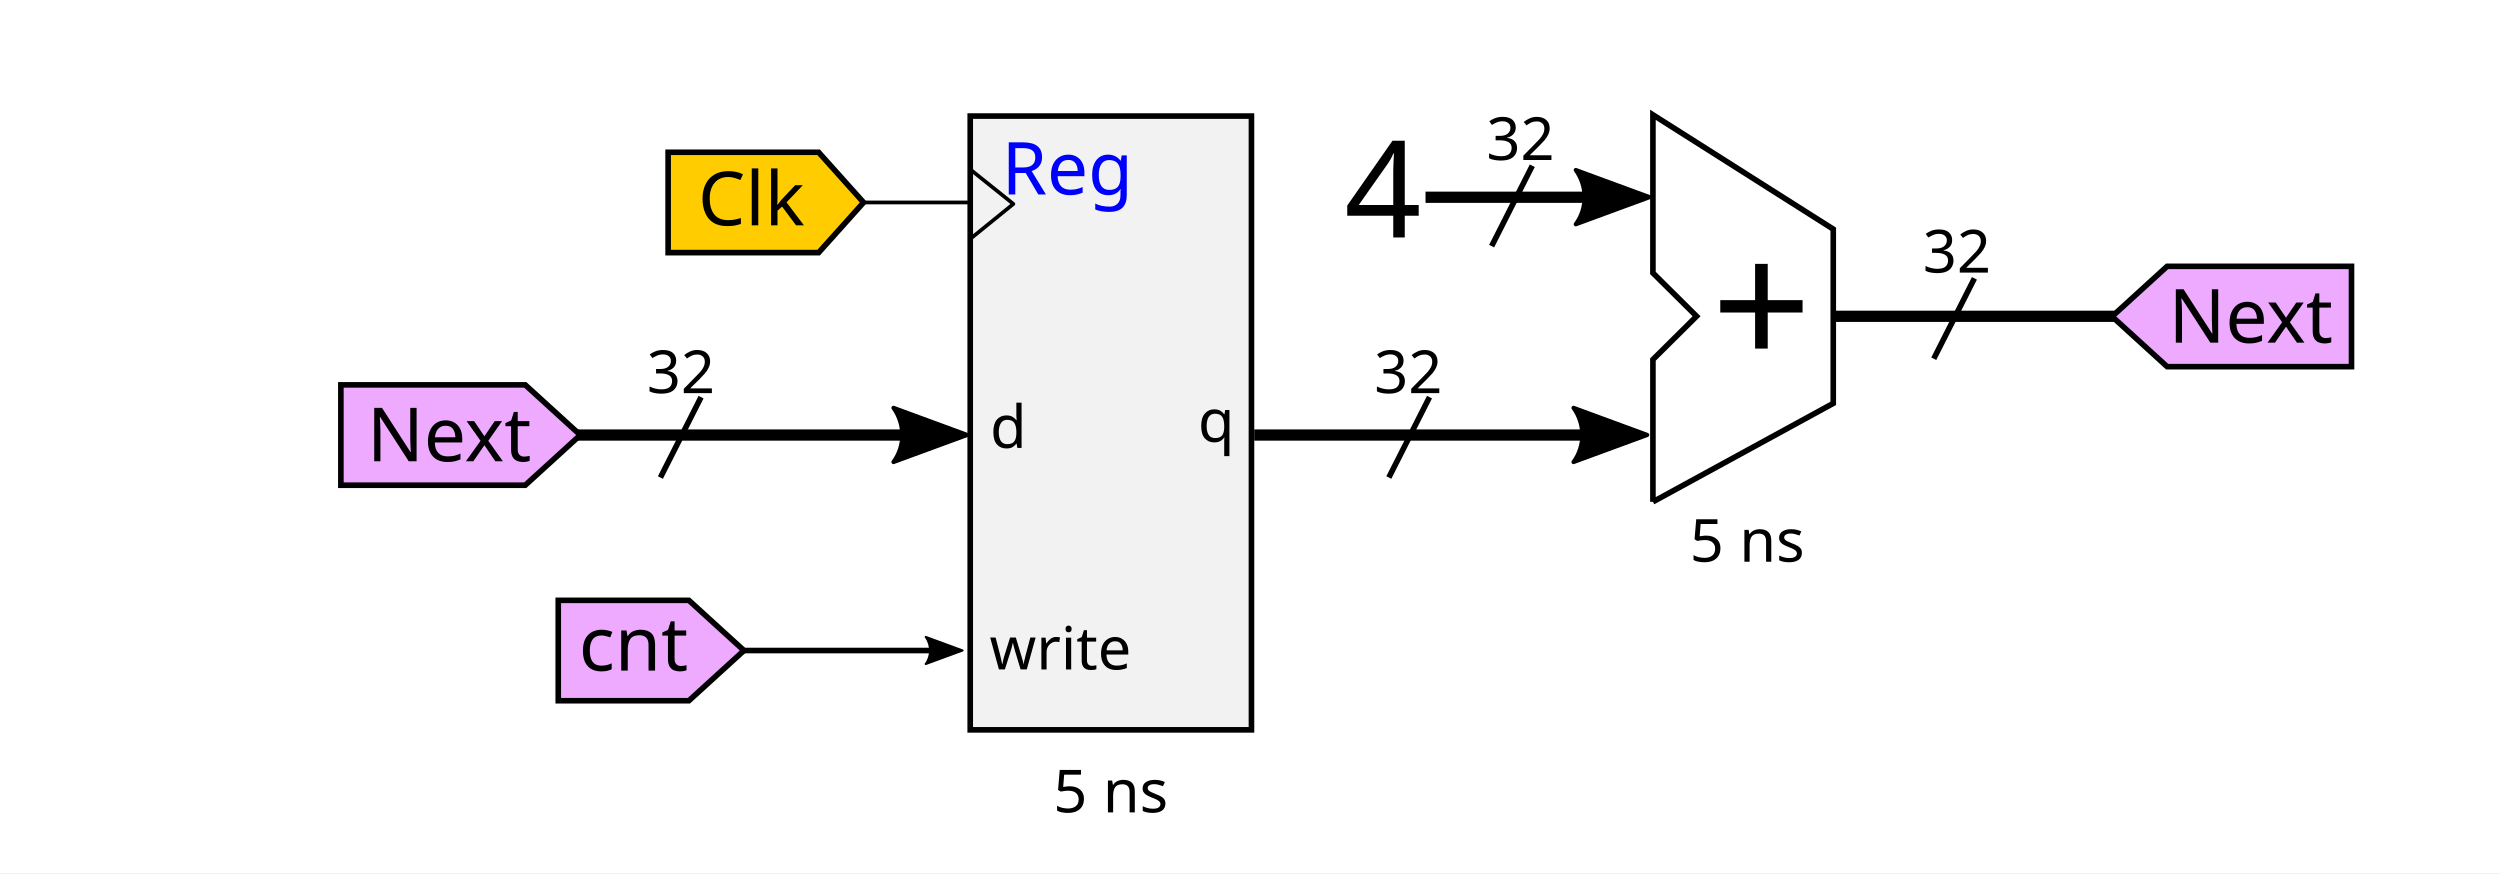
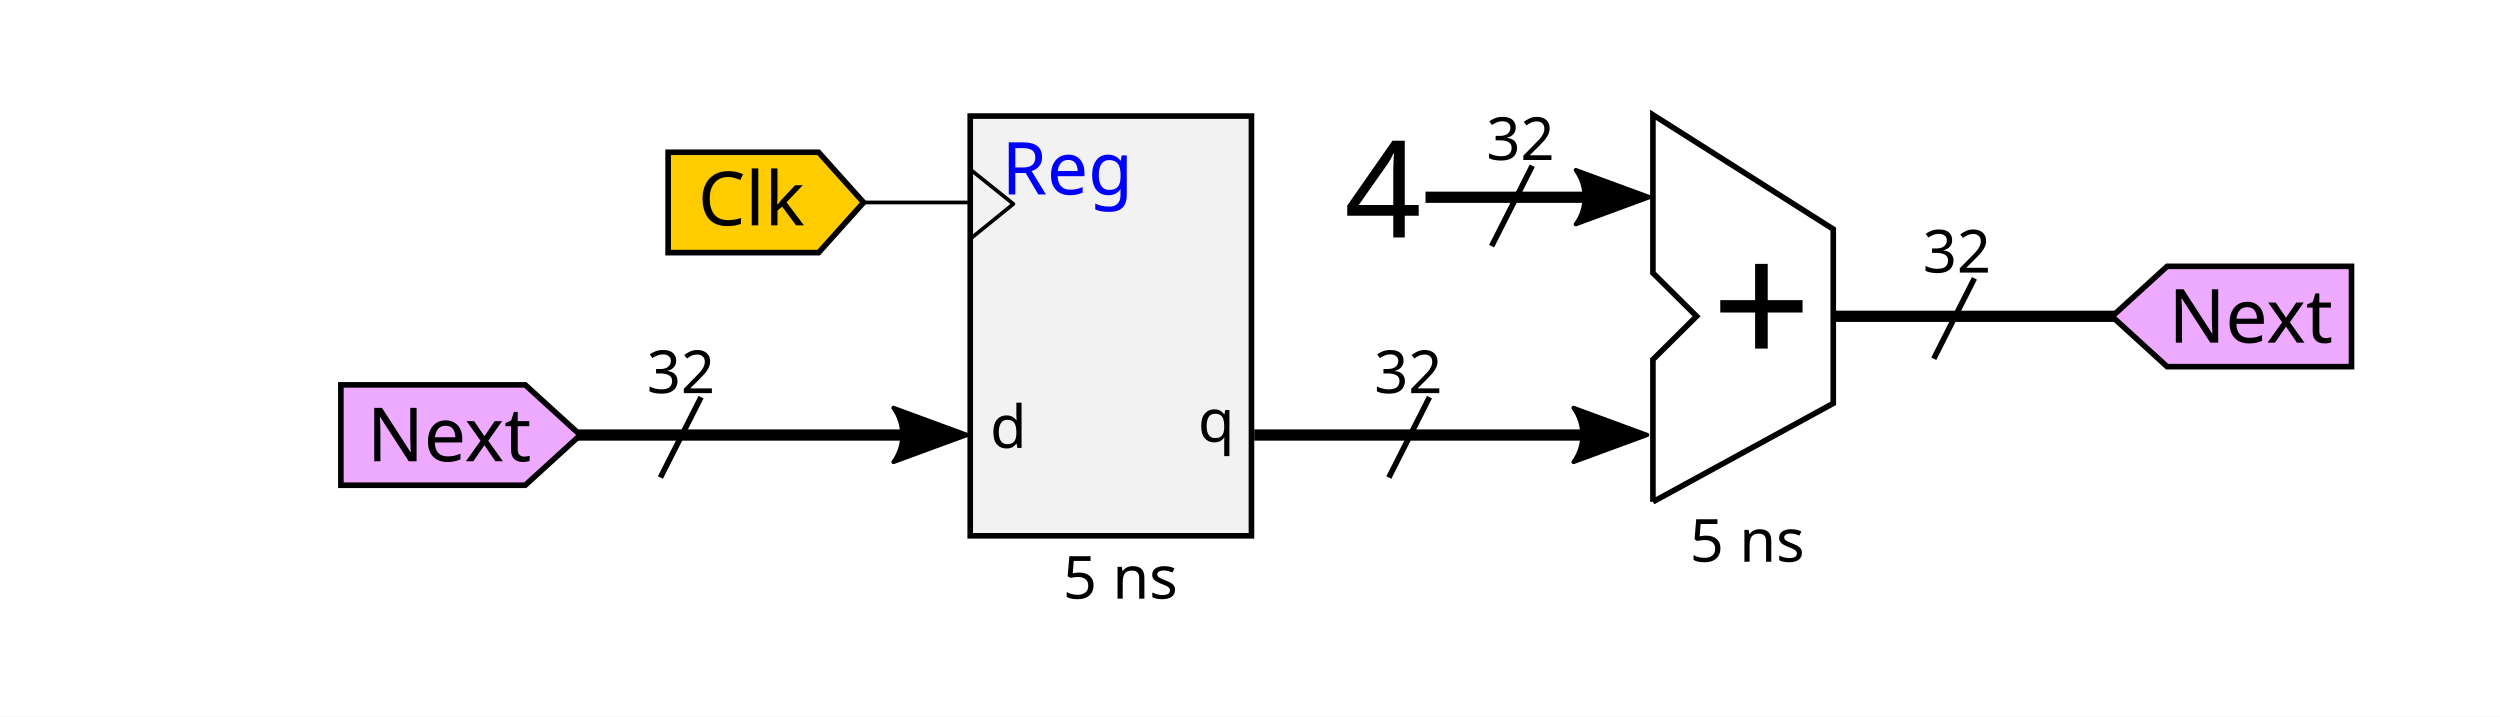
- <svg xmlns="http://www.w3.org/2000/svg" width="353.216mm" height="123.359mm" viewBox="0 0 353.216 123.359" version="1.1" id="svg921">
+ <svg xmlns="http://www.w3.org/2000/svg" width="353.216mm" height="101.231mm" viewBox="0 0 353.216 101.231" version="1.1" id="svg921">
  <defs id="defs915">
    <marker style="overflow:visible" id="Arrow2Mend-23-9-6-6-1-0-2-7-08-3-7" refX="0" refY="0" orient="auto">
      <path transform="scale(-0.6)" d="M 8.719,4.034 -2.207,0.016 8.719,-4.002 c -1.745,2.372 -1.735,5.617 -6e-7,8.035 z" style="fill:#000000;fill-opacity:1;fill-rule:evenodd;stroke:#000000;stroke-width:0.625;stroke-linejoin:round;stroke-opacity:1" id="path2779-75-7-1-2-7-9-6-8-5-6-5" />
    </marker>
    <marker style="overflow:visible" id="Arrow2Mend-23-9-6-6-1-0-2-7-08-3-7-3" refX="0" refY="0" orient="auto">
      <path transform="scale(-0.6)" d="M 8.719,4.034 -2.207,0.016 8.719,-4.002 c -1.745,2.372 -1.735,5.617 -6e-7,8.035 z" style="fill:#000000;fill-opacity:1;fill-rule:evenodd;stroke:#000000;stroke-width:0.625;stroke-linejoin:round;stroke-opacity:1" id="path2779-75-7-1-2-7-9-6-8-5-6-5-6" />
    </marker>
    <marker style="overflow:visible" id="Arrow2Mend-23-9-6-6-1-0-2-7-08-3-7-2" refX="0" refY="0" orient="auto">
      <path transform="scale(-0.6)" d="M 8.719,4.034 -2.207,0.016 8.719,-4.002 c -1.745,2.372 -1.735,5.617 -6e-7,8.035 z" style="fill:#000000;fill-opacity:1;fill-rule:evenodd;stroke:#000000;stroke-width:0.625;stroke-linejoin:round;stroke-opacity:1" id="path2779-75-7-1-2-7-9-6-8-5-6-5-9" />
    </marker>
    <marker style="overflow:visible" id="marker1880" refX="0" refY="0" orient="auto">
      <path transform="scale(-0.6)" d="M 8.719,4.034 -2.207,0.016 8.719,-4.002 c -1.745,2.372 -1.735,5.617 -6e-7,8.035 z" style="fill:#000000;fill-opacity:1;fill-rule:evenodd;stroke:#000000;stroke-width:0.625;stroke-linejoin:round;stroke-opacity:1" id="path1878" />
    </marker>
  </defs>
  <g id="layer1" transform="translate(76.64908,-66.30114)">
-     <rect style="display:inline;fill:#ffffff;stroke:none;stroke-width:0.915;stroke-miterlimit:4;stroke-dasharray:none;stroke-opacity:1" id="rect14064" width="353.216" height="123.359" x="-76.649" y="66.301" />
+     <rect style="display:inline;fill:#ffffff;stroke:none;stroke-width:0.915;stroke-miterlimit:4;stroke-dasharray:none;stroke-opacity:1" id="rect14064" width="353.216" height="101.231" x="-76.649" y="66.301" />
  </g>
  <g id="layer2" transform="translate(76.64908,-66.30114)">
    <path style="display:inline;fill:none;stroke:#000000;stroke-width:1.587;stroke-linecap:butt;stroke-linejoin:miter;stroke-miterlimit:4;stroke-dasharray:none;stroke-opacity:1" d="M 182.366,110.99 H 222.762" id="path1927-9-1-4-2-1-8-2-0" />
-     <text xml:space="preserve" style="font-style:normal;font-variant:normal;font-weight:normal;font-stretch:normal;font-size:8.41px;line-height:1.25;font-family:Ubuntu;-inkscape-font-specification:Ubuntu;display:inline;fill:#000000;fill-opacity:1;stroke:none;stroke-width:0.265" x="72.17" y="181.078" id="text1925-3-7-3-6-7-6-5-9-9-6-7-3-1-7">
-       <tspan x="72.17" y="181.078" style="font-style:normal;font-variant:normal;font-weight:normal;font-stretch:normal;font-family:Ubuntu;-inkscape-font-specification:Ubuntu;stroke-width:0.265" id="tspan3186">5 ns</tspan>
+     <text xml:space="preserve" style="font-style:normal;font-variant:normal;font-weight:normal;font-stretch:normal;font-size:8.41px;line-height:1.25;font-family:Ubuntu;-inkscape-font-specification:Ubuntu;display:inline;fill:#000000;fill-opacity:1;stroke:none;stroke-width:0.265" x="73.529" y="150.883" id="text1925-3-7-3-6-7-6-5-9-9-6-7-3-1-7">
+       <tspan x="73.529" y="150.883" style="font-style:normal;font-variant:normal;font-weight:normal;font-stretch:normal;font-family:Ubuntu;-inkscape-font-specification:Ubuntu;stroke-width:0.265" id="tspan3186">5 ns</tspan>
    </text>
-     <rect style="display:inline;fill:#f2f2f2;stroke:#000000;stroke-width:0.794;stroke-miterlimit:4;stroke-dasharray:none;stroke-opacity:1" id="rect8568-4-8" width="39.734" height="86.719" x="60.431" y="82.7" />
+     <rect style="display:inline;fill:#f2f2f2;stroke:#000000;stroke-width:0.794;stroke-miterlimit:4;stroke-dasharray:none;stroke-opacity:1" id="rect8568-4-8" width="39.734" height="59.303" x="60.431" y="82.7" />
    <text xml:space="preserve" style="font-style:normal;font-variant:normal;font-weight:normal;font-stretch:normal;font-size:10.303px;line-height:1.25;font-family:Ubuntu;-inkscape-font-specification:Ubuntu;text-align:center;text-anchor:middle;display:inline;fill:#0000ff;fill-opacity:1;stroke:none;stroke-width:0.265" x="80.85" y="93.775" id="text1925-3-7-3-6-7-6-5-9-9-6-7-3-1-7-6-7-5-0">
      <tspan x="80.85" y="93.775" style="font-style:normal;font-variant:normal;font-weight:normal;font-stretch:normal;font-family:Ubuntu;-inkscape-font-specification:Ubuntu;text-align:center;text-anchor:middle;fill:#0000ff;stroke-width:0.265" id="tspan306">Reg</tspan>
    </text>
    <path style="display:inline;fill:none;stroke:#000000;stroke-width:0.529;stroke-linecap:butt;stroke-linejoin:round;stroke-miterlimit:4;stroke-dasharray:none;stroke-opacity:1" d="m 60.465,90.264 6.059,4.853 -6.059,4.913" id="path2139" />
    <path style="display:inline;fill:none;stroke:#000000;stroke-width:0.794;stroke-linecap:butt;stroke-linejoin:miter;stroke-miterlimit:4;stroke-dasharray:none;stroke-opacity:1" d="m 16.656,133.77 5.745,-11.357" id="path8600" />
    <path style="display:inline;fill:none;stroke:#000000;stroke-width:0.794;stroke-linecap:butt;stroke-linejoin:miter;stroke-miterlimit:4;stroke-dasharray:none;stroke-opacity:1" d="m 119.573,133.769 5.745,-11.357" id="path8600-6" />
    <path style="display:inline;fill:none;stroke:#000000;stroke-width:1.587;stroke-linecap:butt;stroke-linejoin:miter;stroke-miterlimit:4;stroke-dasharray:none;stroke-opacity:1;marker-end:url(#Arrow2Mend-23-9-6-6-1-0-2-7-08-3-7)" d="m 100.558,127.767 h 53.417" id="path1927-9-1-4-2-1-8-2" />
    <text xml:space="preserve" style="font-style:normal;font-variant:normal;font-weight:normal;font-stretch:normal;font-size:8.41px;line-height:1.25;font-family:Ubuntu;-inkscape-font-specification:Ubuntu;display:inline;fill:#000000;fill-opacity:1;stroke:none;stroke-width:0.265" x="63.23" y="129.588" id="text1925-3-7-3-6-7-6-5-9-9-6-7-3-1-7-64-5-5">
      <tspan x="63.23" y="129.588" style="font-style:normal;font-variant:normal;font-weight:normal;font-stretch:normal;font-family:Ubuntu;-inkscape-font-specification:Ubuntu;stroke-width:0.265" id="tspan2886-6-3-3-6">d</tspan>
    </text>
    <text xml:space="preserve" style="font-style:normal;font-variant:normal;font-weight:normal;font-stretch:normal;font-size:8.41px;line-height:1.25;font-family:Ubuntu;-inkscape-font-specification:Ubuntu;display:inline;fill:#000000;fill-opacity:1;stroke:none;stroke-width:0.265" x="92.597" y="128.726" id="text1925-3-7-3-6-7-6-5-9-9-6-7-3-1-7-64-5-5-2">
      <tspan x="92.597" y="128.726" style="font-style:normal;font-variant:normal;font-weight:normal;font-stretch:normal;font-family:Ubuntu;-inkscape-font-specification:Ubuntu;stroke-width:0.265" id="tspan2886-6-3-3-6-9">q</tspan>
    </text>
    <path style="display:inline;fill:none;stroke:#000000;stroke-width:0.794;stroke-linecap:butt;stroke-linejoin:miter;stroke-miterlimit:4;stroke-dasharray:none;stroke-opacity:1" d="m 196.565,116.985 5.745,-11.357" id="path8600-0" />
    <path id="rect8602-3-7-5-5" style="display:inline;fill:#ffcc00;stroke:#000000;stroke-width:0.794;stroke-miterlimit:4;stroke-dasharray:none;stroke-opacity:1" d="m 17.748,87.816 h 21.263 l 6.352,7.09 -6.352,7.09 H 17.748 Z" />
    <text xml:space="preserve" style="font-style:normal;font-weight:normal;font-size:10.583px;line-height:1.25;font-family:sans-serif;display:inline;fill:#000000;fill-opacity:1;stroke:none;stroke-width:0.265" x="21.97" y="98.139" id="text1925-3-7-3-6-7-6-3-2-8-4-7-6-4">
      <tspan x="21.97" y="98.139" style="font-style:normal;font-variant:normal;font-weight:normal;font-stretch:normal;font-family:Ubuntu;-inkscape-font-specification:Ubuntu;stroke-width:0.265" id="tspan1280-5-0-6-2-5-3-6-93-7">Clk</tspan>
    </text>
    <path style="display:inline;fill:none;stroke:#000000;stroke-width:0.529;stroke-linecap:butt;stroke-linejoin:miter;stroke-miterlimit:4;stroke-dasharray:none;stroke-opacity:1" d="M 45.363,94.906 H 60.431" id="path1927-9-1-4-2-1-3-0-0-2-8" />
    <g id="g3526" transform="translate(-274.3346,1294.868)" style="display:inline">
      <path id="rect8602-3" style="display:inline;fill:#eeaaff;stroke:#000000;stroke-width:0.794;stroke-miterlimit:4;stroke-dasharray:none;stroke-opacity:1" d="m 245.845,-1174.191 h 26.048 l 7.781,7.09 -7.781,7.09 h -26.048 z" />
      <text xml:space="preserve" style="font-style:normal;font-weight:normal;font-size:10.583px;line-height:1.25;font-family:sans-serif;display:inline;fill:#000000;fill-opacity:1;stroke:none;stroke-width:0.265" x="249.529" y="-1163.399" id="text1925-3-7-3-6-7-6-3-2-8-4-9-8-33-8-1">
        <tspan x="249.529" y="-1163.399" style="font-style:normal;font-variant:normal;font-weight:500;font-stretch:normal;font-family:Ubuntu;-inkscape-font-specification:'Ubuntu Medium';stroke-width:0.265" id="tspan1280-5-0-6-2-5-3-42-8-37-7-9">Next</tspan>
      </text>
    </g>
    <path id="rect8602-3-7" style="display:inline;fill:#eeaaff;stroke:#000000;stroke-width:0.794;stroke-miterlimit:4;stroke-dasharray:none;stroke-opacity:1" d="m 255.587,103.927 h -26.048 l -7.781,7.09 7.781,7.09 h 26.048 z" />
    <text xml:space="preserve" style="font-style:normal;font-weight:normal;font-size:10.583px;line-height:1.25;font-family:sans-serif;display:inline;fill:#000000;fill-opacity:1;stroke:none;stroke-width:0.265" x="229.733" y="114.719" id="text1925-3-7-3-6-7-6-3-2-8-4-9-8-33-8-1-8">
      <tspan x="229.733" y="114.719" style="font-style:normal;font-variant:normal;font-weight:500;font-stretch:normal;font-family:Ubuntu;-inkscape-font-specification:'Ubuntu Medium';stroke-width:0.265" id="tspan1280-5-0-6-2-5-3-42-8-37-7-9-4">Next</tspan>
    </text>
    <path style="display:inline;fill:none;stroke:#000000;stroke-width:1.587;stroke-linecap:butt;stroke-linejoin:miter;stroke-miterlimit:4;stroke-dasharray:none;stroke-opacity:1;marker-end:url(#Arrow2Mend-23-9-6-6-1-0-2-7-08-3-7-3)" d="M 4.771,127.767 H 57.893" id="path1927-9-1-4-2-1-8-2-1" />
    <text xml:space="preserve" style="font-style:normal;font-variant:normal;font-weight:normal;font-stretch:normal;font-size:8.41px;line-height:1.25;font-family:Ubuntu;-inkscape-font-specification:Ubuntu;display:inline;fill:#000000;fill-opacity:1;stroke:none;stroke-width:0.265" x="14.746" y="121.842" id="text1925-3-7-3-6-7-6-5-9-9-6-7-3-1-7-3">
      <tspan x="14.746" y="121.842" style="font-style:normal;font-variant:normal;font-weight:normal;font-stretch:normal;font-family:Ubuntu;-inkscape-font-specification:Ubuntu;stroke-width:0.265" id="tspan3186-6">32</tspan>
    </text>
    <path style="display:inline;fill:none;stroke:#000000;stroke-width:0.794;stroke-linecap:butt;stroke-linejoin:miter;stroke-miterlimit:4;stroke-dasharray:none;stroke-opacity:1" d="M 156.886,137.2 V 117.098 l 6.167,-6.115 -6.167,-6.115 V 82.522 l 25.48,16.156 v 24.612 l -25.48,13.911" id="path387" />
    <text xml:space="preserve" style="font-style:normal;font-variant:normal;font-weight:normal;font-stretch:normal;font-size:8.41px;line-height:1.25;font-family:Ubuntu;-inkscape-font-specification:Ubuntu;display:inline;fill:#000000;fill-opacity:1;stroke:none;stroke-width:0.265" x="117.515" y="121.842" id="text1925-3-7-3-6-7-6-5-9-9-6-7-3-1-7-3-5">
      <tspan x="117.515" y="121.842" style="font-style:normal;font-variant:normal;font-weight:normal;font-stretch:normal;font-family:Ubuntu;-inkscape-font-specification:Ubuntu;stroke-width:0.265" id="tspan3186-6-3">32</tspan>
    </text>
    <text xml:space="preserve" style="font-style:normal;font-variant:normal;font-weight:normal;font-stretch:normal;font-size:24.727px;line-height:1.25;font-family:Ubuntu;-inkscape-font-specification:Ubuntu;display:inline;fill:#000000;fill-opacity:1;stroke:none;stroke-width:0.265" x="165.167" y="118.301" id="text7231-5">
      <tspan x="165.167" y="118.301" style="font-style:normal;font-variant:normal;font-weight:normal;font-stretch:normal;font-family:Ubuntu;-inkscape-font-specification:Ubuntu;fill:#000000;stroke-width:0.265" id="tspan7229-6">+</tspan>
    </text>
    <path style="display:inline;fill:none;stroke:#000000;stroke-width:1.588;stroke-linecap:butt;stroke-linejoin:miter;stroke-miterlimit:4;stroke-dasharray:none;stroke-opacity:1;marker-end:url(#Arrow2Mend-23-9-6-6-1-0-2-7-08-3-7-2)" d="m 124.757,94.17 h 29.541" id="path1927-9-1-4-2-1-8-2-12" />
    <text xml:space="preserve" style="font-style:normal;font-variant:normal;font-weight:normal;font-stretch:normal;font-size:19.029px;line-height:1.25;font-family:Ubuntu;-inkscape-font-specification:Ubuntu;display:inline;fill:#000000;fill-opacity:1;stroke:none;stroke-width:0.265" x="113.293" y="99.853" id="text7231-7">
      <tspan x="113.293" y="99.853" style="font-style:normal;font-variant:normal;font-weight:normal;font-stretch:normal;font-family:Ubuntu;-inkscape-font-specification:Ubuntu;fill:#000000;stroke-width:0.265" id="tspan7229-0">4</tspan>
    </text>
    <path style="display:inline;fill:none;stroke:#000000;stroke-width:0.794;stroke-linecap:butt;stroke-linejoin:miter;stroke-miterlimit:4;stroke-dasharray:none;stroke-opacity:1" d="m 134.096,101.077 5.745,-11.357" id="path8600-6-9" />
    <text xml:space="preserve" style="font-style:normal;font-variant:normal;font-weight:normal;font-stretch:normal;font-size:8.41px;line-height:1.25;font-family:Ubuntu;-inkscape-font-specification:Ubuntu;display:inline;fill:#000000;fill-opacity:1;stroke:none;stroke-width:0.265" x="133.365" y="88.906" id="text1925-3-7-3-6-7-6-5-9-9-6-7-3-1-7-3-5-3">
      <tspan x="133.365" y="88.906" style="font-style:normal;font-variant:normal;font-weight:normal;font-stretch:normal;font-family:Ubuntu;-inkscape-font-specification:Ubuntu;stroke-width:0.265" id="tspan3186-6-3-6">32</tspan>
    </text>
    <text xml:space="preserve" style="font-style:normal;font-variant:normal;font-weight:normal;font-stretch:normal;font-size:8.41px;line-height:1.25;font-family:Ubuntu;-inkscape-font-specification:Ubuntu;display:inline;fill:#000000;fill-opacity:1;stroke:none;stroke-width:0.265" x="195.022" y="104.809" id="text1925-3-7-3-6-7-6-5-9-9-6-7-3-1-7-3-5-3-0">
      <tspan x="195.022" y="104.809" style="font-style:normal;font-variant:normal;font-weight:normal;font-stretch:normal;font-family:Ubuntu;-inkscape-font-specification:Ubuntu;stroke-width:0.265" id="tspan3186-6-3-6-6">32</tspan>
    </text>
    <text xml:space="preserve" style="font-style:normal;font-variant:normal;font-weight:normal;font-stretch:normal;font-size:8.41px;line-height:1.25;font-family:Ubuntu;-inkscape-font-specification:Ubuntu;display:inline;fill:#000000;fill-opacity:1;stroke:none;stroke-width:0.265" x="162.096" y="145.663" id="text1925-3-7-3-6-7-6-5-9-9-6-7-3-1-7-2">
      <tspan x="162.096" y="145.663" style="font-style:normal;font-variant:normal;font-weight:normal;font-stretch:normal;font-family:Ubuntu;-inkscape-font-specification:Ubuntu;stroke-width:0.265" id="tspan3186-61">5 ns</tspan>
    </text>
-     <text xml:space="preserve" style="font-style:normal;font-variant:normal;font-weight:normal;font-stretch:normal;font-size:8.41px;line-height:1.25;font-family:Ubuntu;-inkscape-font-specification:Ubuntu;display:inline;fill:#000000;fill-opacity:1;stroke:none;stroke-width:0.265" x="63.157" y="160.887" id="text1868">
-       <tspan x="63.157" y="160.887" style="font-style:normal;font-variant:normal;font-weight:normal;font-stretch:normal;font-family:Ubuntu;-inkscape-font-specification:Ubuntu;stroke-width:0.265" id="tspan1866">write</tspan>
-     </text>
-     <path style="display:inline;fill:none;stroke:#000000;stroke-width:0.794;stroke-linecap:butt;stroke-linejoin:miter;stroke-miterlimit:4;stroke-dasharray:none;stroke-opacity:1;marker-end:url(#marker1880)" d="M 28.462,158.212 H 58.298" id="path1876" />
-     <g id="g3526-3" transform="translate(-284.5188,1320.904)" style="display:inline">
-       <path id="rect8602-3-6" style="display:inline;fill:#eeaaff;stroke:#000000;stroke-width:0.794;stroke-miterlimit:4;stroke-dasharray:none;stroke-opacity:1" d="m 286.743,-1169.782 h 18.456 l 7.781,7.09 -7.781,7.09 h -18.456 z" />
-       <text xml:space="preserve" style="font-style:normal;font-weight:normal;font-size:10.583px;line-height:1.25;font-family:sans-serif;display:inline;fill:#000000;fill-opacity:1;stroke:none;stroke-width:0.265" x="289.652" y="-1159.852" id="text1925-3-7-3-6-7-6-3-2-8-4-9-8-33-8-1-7">
-         <tspan x="289.652" y="-1159.852" style="font-style:normal;font-variant:normal;font-weight:500;font-stretch:normal;font-family:Ubuntu;-inkscape-font-specification:'Ubuntu Medium';stroke-width:0.265" id="tspan1280-5-0-6-2-5-3-42-8-37-7-9-5">cnt</tspan>
-       </text>
-     </g>
  </g>
</svg>
